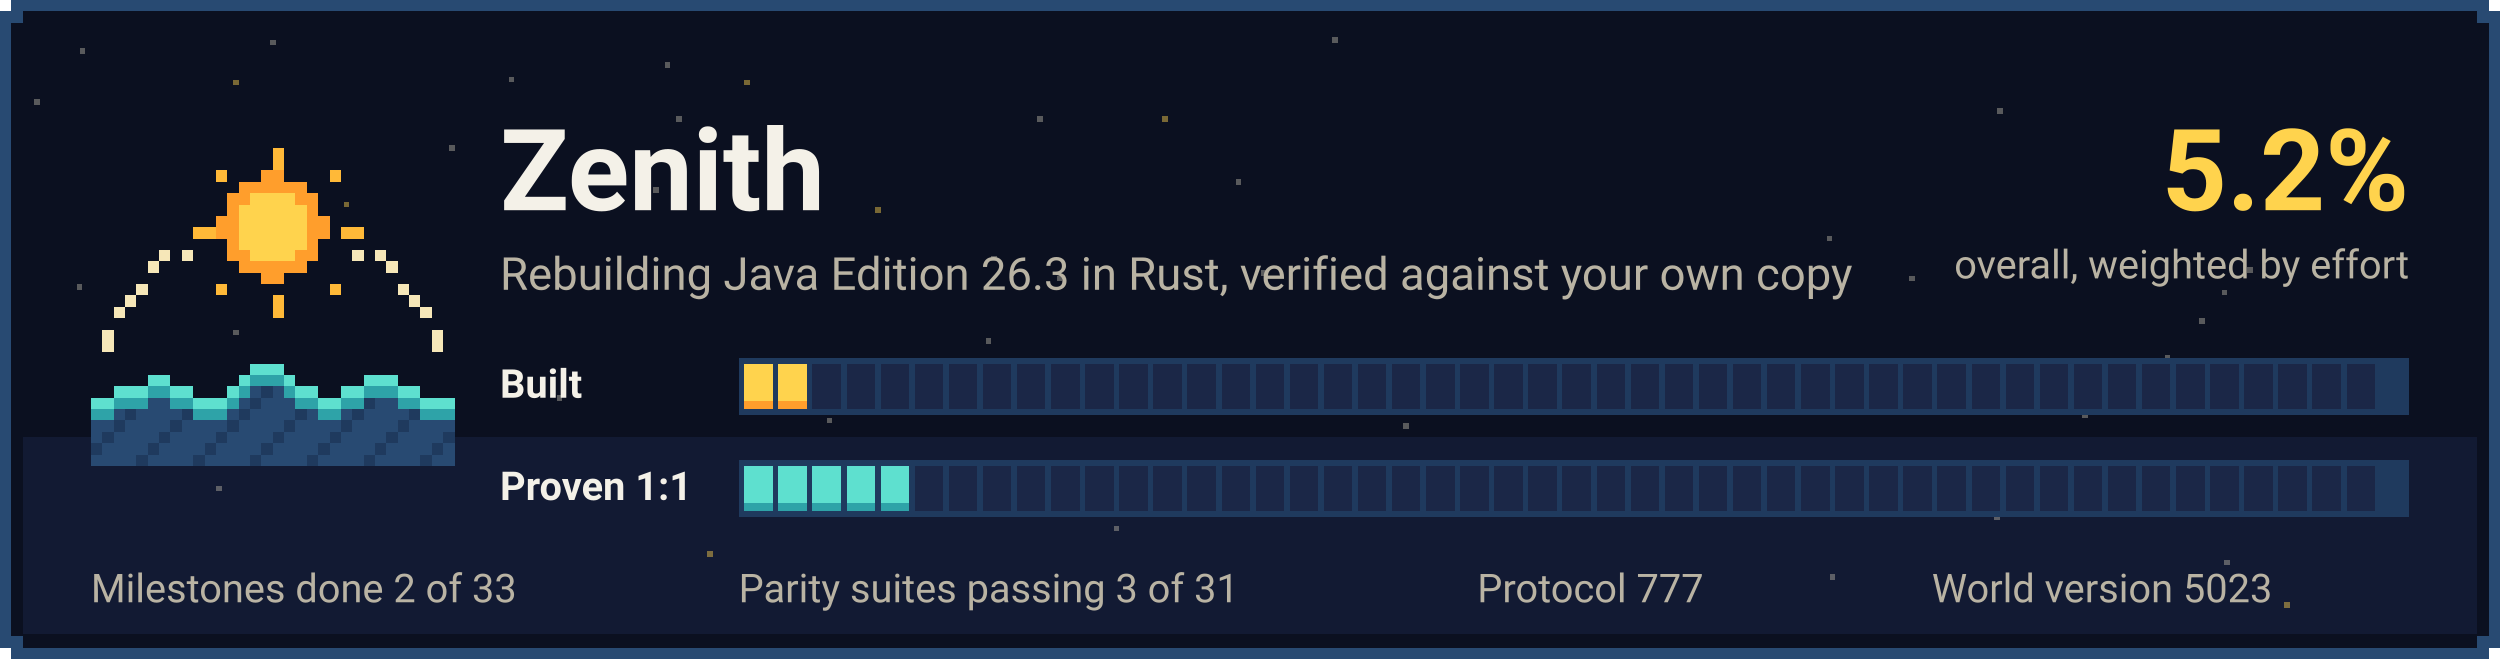
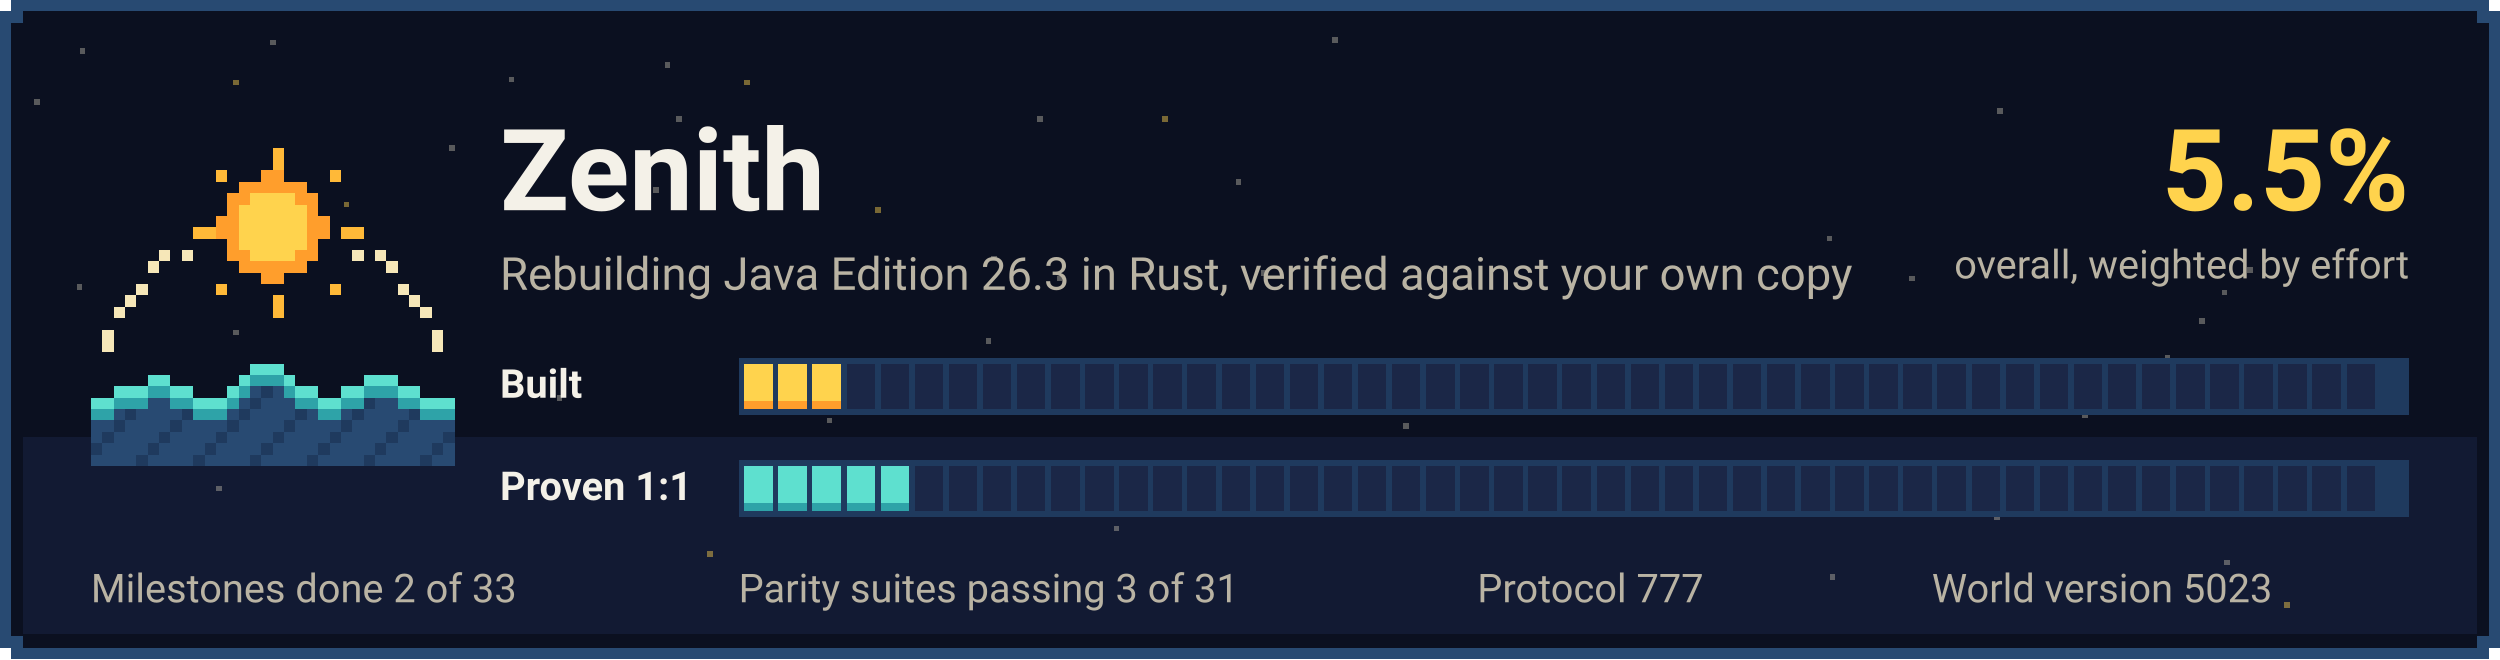
<svg xmlns="http://www.w3.org/2000/svg" width="880" height="232" viewBox="0 0 880 232" shape-rendering="crispEdges">
  <rect x="4" y="0" width="872" height="232" fill="#284A72" />
  <rect x="0" y="4" width="880" height="224" fill="#284A72" />
  <rect x="8" y="4" width="864" height="224" fill="#0B1020" />
  <rect x="4" y="8" width="872" height="216" fill="#0B1020" />
  <rect x="8" y="154" width="864" height="69" fill="#121A33" />
  <rect x="249" y="194" width="2" height="2" fill="#FFD34D" opacity="0.45" />
  <rect x="783" y="197" width="2" height="2" fill="#B9B3A3" opacity="0.45" />
  <rect x="409" y="41" width="2" height="2" fill="#FFD34D" opacity="0.45" />
  <rect x="703" y="38" width="2" height="2" fill="#B9B3A3" opacity="0.45" />
  <rect x="494" y="149" width="2" height="2" fill="#B9B3A3" opacity="0.45" />
  <rect x="702" y="181" width="2" height="2" fill="#B9B3A3" opacity="0.45" />
  <rect x="308" y="73" width="2" height="2" fill="#FFD34D" opacity="0.45" />
  <rect x="121" y="71" width="2" height="2" fill="#FFD34D" opacity="0.45" />
  <rect x="392" y="185" width="2" height="2" fill="#B9B3A3" opacity="0.45" />
  <rect x="435" y="63" width="2" height="2" fill="#B9B3A3" opacity="0.45" />
  <rect x="349" y="90" width="2" height="2" fill="#B9B3A3" opacity="0.45" />
  <rect x="672" y="97" width="2" height="2" fill="#B9B3A3" opacity="0.45" />
  <rect x="95" y="14" width="2" height="2" fill="#B9B3A3" opacity="0.45" />
  <rect x="28" y="17" width="2" height="2" fill="#B9B3A3" opacity="0.45" />
  <rect x="179" y="27" width="2" height="2" fill="#B9B3A3" opacity="0.45" />
  <rect x="12" y="35" width="2" height="2" fill="#B9B3A3" opacity="0.45" />
  <rect x="27" y="100" width="2" height="2" fill="#B9B3A3" opacity="0.45" />
  <rect x="82" y="28" width="2" height="2" fill="#FFD34D" opacity="0.45" />
  <rect x="597" y="126" width="2" height="2" fill="#B9B3A3" opacity="0.45" />
  <rect x="444" y="95" width="2" height="2" fill="#B9B3A3" opacity="0.45" />
  <rect x="76" y="171" width="2" height="2" fill="#B9B3A3" opacity="0.45" />
  <rect x="774" y="112" width="2" height="2" fill="#B9B3A3" opacity="0.45" />
  <rect x="733" y="145" width="2" height="2" fill="#B9B3A3" opacity="0.45" />
  <rect x="82" y="116" width="2" height="2" fill="#B9B3A3" opacity="0.45" />
  <rect x="643" y="83" width="2" height="2" fill="#B9B3A3" opacity="0.45" />
  <rect x="334" y="126" width="2" height="2" fill="#B9B3A3" opacity="0.45" />
  <rect x="234" y="22" width="2" height="2" fill="#B9B3A3" opacity="0.45" />
  <rect x="605" y="130" width="2" height="2" fill="#B9B3A3" opacity="0.45" />
  <rect x="262" y="28" width="2" height="2" fill="#FFD34D" opacity="0.45" />
  <rect x="804" y="212" width="2" height="2" fill="#FFD34D" opacity="0.45" />
  <rect x="363" y="139" width="2" height="2" fill="#B9B3A3" opacity="0.45" />
  <rect x="365" y="41" width="2" height="2" fill="#B9B3A3" opacity="0.45" />
  <rect x="782" y="102" width="2" height="2" fill="#B9B3A3" opacity="0.45" />
  <rect x="158" y="51" width="2" height="2" fill="#B9B3A3" opacity="0.45" />
  <rect x="466" y="162" width="2" height="2" fill="#B9B3A3" opacity="0.45" />
  <rect x="194" y="72" width="2" height="2" fill="#FFD34D" opacity="0.45" />
  <rect x="467" y="129" width="2" height="2" fill="#B9B3A3" opacity="0.45" />
  <rect x="37" y="156" width="2" height="2" fill="#B9B3A3" opacity="0.45" />
  <rect x="238" y="41" width="2" height="2" fill="#B9B3A3" opacity="0.45" />
  <rect x="372" y="97" width="2" height="2" fill="#B9B3A3" opacity="0.45" />
  <rect x="469" y="13" width="2" height="2" fill="#B9B3A3" opacity="0.45" />
  <rect x="762" y="125" width="2" height="2" fill="#B9B3A3" opacity="0.45" />
  <rect x="230" y="66" width="2" height="2" fill="#B9B3A3" opacity="0.45" />
  <rect x="291" y="147" width="2" height="2" fill="#B9B3A3" opacity="0.45" />
  <rect x="644" y="202" width="2" height="2" fill="#B9B3A3" opacity="0.45" />
  <rect x="347" y="119" width="2" height="2" fill="#B9B3A3" opacity="0.45" />
  <rect x="196" y="139" width="2" height="2" fill="#B9B3A3" opacity="0.45" />
  <rect x="791" y="94" width="2" height="2" fill="#B9B3A3" opacity="0.45" />
  <g transform="translate(32 36) scale(4)">
    <rect x="16" y="4" width="1" height="1" fill="#FFB938" />
    <rect x="16" y="5" width="1" height="1" fill="#FFB938" />
    <rect x="11" y="6" width="1" height="1" fill="#FFB938" />
    <rect x="15" y="6" width="1" height="1" fill="#FF9E2C" />
    <rect x="16" y="6" width="1" height="1" fill="#FF9E2C" />
    <rect x="21" y="6" width="1" height="1" fill="#FFB938" />
    <rect x="13" y="7" width="1" height="1" fill="#FF9E2C" />
    <rect x="14" y="7" width="1" height="1" fill="#FF9E2C" />
    <rect x="15" y="7" width="1" height="1" fill="#FF9E2C" />
    <rect x="16" y="7" width="1" height="1" fill="#FF9E2C" />
    <rect x="17" y="7" width="1" height="1" fill="#FF9E2C" />
    <rect x="18" y="7" width="1" height="1" fill="#FF9E2C" />
    <rect x="12" y="8" width="1" height="1" fill="#FF9E2C" />
    <rect x="13" y="8" width="1" height="1" fill="#FF9E2C" />
    <rect x="14" y="8" width="1" height="1" fill="#FFD34D" />
    <rect x="15" y="8" width="1" height="1" fill="#FFD34D" />
    <rect x="16" y="8" width="1" height="1" fill="#FFD34D" />
    <rect x="17" y="8" width="1" height="1" fill="#FFD34D" />
    <rect x="18" y="8" width="1" height="1" fill="#FF9E2C" />
    <rect x="19" y="8" width="1" height="1" fill="#FF9E2C" />
    <rect x="12" y="9" width="1" height="1" fill="#FF9E2C" />
    <rect x="13" y="9" width="1" height="1" fill="#FFD34D" />
    <rect x="14" y="9" width="1" height="1" fill="#FFD34D" />
    <rect x="15" y="9" width="1" height="1" fill="#FFD34D" />
    <rect x="16" y="9" width="1" height="1" fill="#FFD34D" />
    <rect x="17" y="9" width="1" height="1" fill="#FFD34D" />
    <rect x="18" y="9" width="1" height="1" fill="#FFD34D" />
    <rect x="19" y="9" width="1" height="1" fill="#FF9E2C" />
    <rect x="11" y="10" width="1" height="1" fill="#FF9E2C" />
    <rect x="12" y="10" width="1" height="1" fill="#FF9E2C" />
    <rect x="13" y="10" width="1" height="1" fill="#FFD34D" />
    <rect x="14" y="10" width="1" height="1" fill="#FFD34D" />
    <rect x="15" y="10" width="1" height="1" fill="#FFD34D" />
    <rect x="16" y="10" width="1" height="1" fill="#FFD34D" />
    <rect x="17" y="10" width="1" height="1" fill="#FFD34D" />
    <rect x="18" y="10" width="1" height="1" fill="#FFD34D" />
    <rect x="19" y="10" width="1" height="1" fill="#FF9E2C" />
    <rect x="20" y="10" width="1" height="1" fill="#FF9E2C" />
    <rect x="9" y="11" width="1" height="1" fill="#FFB938" />
    <rect x="10" y="11" width="1" height="1" fill="#FFB938" />
    <rect x="11" y="11" width="1" height="1" fill="#FF9E2C" />
    <rect x="12" y="11" width="1" height="1" fill="#FF9E2C" />
    <rect x="13" y="11" width="1" height="1" fill="#FFD34D" />
    <rect x="14" y="11" width="1" height="1" fill="#FFD34D" />
    <rect x="15" y="11" width="1" height="1" fill="#FFD34D" />
    <rect x="16" y="11" width="1" height="1" fill="#FFD34D" />
    <rect x="17" y="11" width="1" height="1" fill="#FFD34D" />
    <rect x="18" y="11" width="1" height="1" fill="#FFD34D" />
    <rect x="19" y="11" width="1" height="1" fill="#FF9E2C" />
    <rect x="20" y="11" width="1" height="1" fill="#FF9E2C" />
    <rect x="22" y="11" width="1" height="1" fill="#FFB938" />
    <rect x="23" y="11" width="1" height="1" fill="#FFB938" />
    <rect x="12" y="12" width="1" height="1" fill="#FF9E2C" />
    <rect x="13" y="12" width="1" height="1" fill="#FFD34D" />
    <rect x="14" y="12" width="1" height="1" fill="#FFD34D" />
    <rect x="15" y="12" width="1" height="1" fill="#FFD34D" />
    <rect x="16" y="12" width="1" height="1" fill="#FFD34D" />
    <rect x="17" y="12" width="1" height="1" fill="#FFD34D" />
    <rect x="18" y="12" width="1" height="1" fill="#FFD34D" />
    <rect x="19" y="12" width="1" height="1" fill="#FF9E2C" />
    <rect x="6" y="13" width="1" height="1" fill="#F6E7B8" />
    <rect x="8" y="13" width="1" height="1" fill="#F6E7B8" />
    <rect x="12" y="13" width="1" height="1" fill="#FF9E2C" />
    <rect x="13" y="13" width="1" height="1" fill="#FF9E2C" />
    <rect x="14" y="13" width="1" height="1" fill="#FFD34D" />
    <rect x="15" y="13" width="1" height="1" fill="#FFD34D" />
    <rect x="16" y="13" width="1" height="1" fill="#FFD34D" />
    <rect x="17" y="13" width="1" height="1" fill="#FFD34D" />
    <rect x="18" y="13" width="1" height="1" fill="#FF9E2C" />
    <rect x="19" y="13" width="1" height="1" fill="#FF9E2C" />
    <rect x="23" y="13" width="1" height="1" fill="#F6E7B8" />
    <rect x="25" y="13" width="1" height="1" fill="#F6E7B8" />
    <rect x="5" y="14" width="1" height="1" fill="#F6E7B8" />
    <rect x="13" y="14" width="1" height="1" fill="#FF9E2C" />
    <rect x="14" y="14" width="1" height="1" fill="#FF9E2C" />
    <rect x="15" y="14" width="1" height="1" fill="#FF9E2C" />
    <rect x="16" y="14" width="1" height="1" fill="#FF9E2C" />
    <rect x="17" y="14" width="1" height="1" fill="#FF9E2C" />
    <rect x="18" y="14" width="1" height="1" fill="#FF9E2C" />
    <rect x="26" y="14" width="1" height="1" fill="#F6E7B8" />
    <rect x="15" y="15" width="1" height="1" fill="#FF9E2C" />
    <rect x="16" y="15" width="1" height="1" fill="#FF9E2C" />
    <rect x="4" y="16" width="1" height="1" fill="#F6E7B8" />
    <rect x="11" y="16" width="1" height="1" fill="#FFB938" />
    <rect x="21" y="16" width="1" height="1" fill="#FFB938" />
    <rect x="27" y="16" width="1" height="1" fill="#F6E7B8" />
    <rect x="3" y="17" width="1" height="1" fill="#F6E7B8" />
    <rect x="16" y="17" width="1" height="1" fill="#FFB938" />
    <rect x="28" y="17" width="1" height="1" fill="#F6E7B8" />
    <rect x="2" y="18" width="1" height="1" fill="#F6E7B8" />
    <rect x="16" y="18" width="1" height="1" fill="#FFB938" />
    <rect x="29" y="18" width="1" height="1" fill="#F6E7B8" />
    <rect x="1" y="20" width="1" height="1" fill="#F6E7B8" />
    <rect x="30" y="20" width="1" height="1" fill="#F6E7B8" />
    <rect x="1" y="21" width="1" height="1" fill="#F6E7B8" />
    <rect x="30" y="21" width="1" height="1" fill="#F6E7B8" />
    <rect x="14" y="23" width="1" height="1" fill="#5EE0CF" />
    <rect x="15" y="23" width="1" height="1" fill="#5EE0CF" />
    <rect x="16" y="23" width="1" height="1" fill="#5EE0CF" />
    <rect x="5" y="24" width="1" height="1" fill="#5EE0CF" />
    <rect x="6" y="24" width="1" height="1" fill="#5EE0CF" />
    <rect x="13" y="24" width="1" height="1" fill="#5EE0CF" />
    <rect x="14" y="24" width="1" height="1" fill="#2EA3A8" />
    <rect x="15" y="24" width="1" height="1" fill="#2EA3A8" />
    <rect x="16" y="24" width="1" height="1" fill="#2EA3A8" />
    <rect x="17" y="24" width="1" height="1" fill="#5EE0CF" />
    <rect x="24" y="24" width="1" height="1" fill="#5EE0CF" />
    <rect x="25" y="24" width="1" height="1" fill="#5EE0CF" />
    <rect x="26" y="24" width="1" height="1" fill="#5EE0CF" />
    <rect x="2" y="25" width="1" height="1" fill="#5EE0CF" />
    <rect x="3" y="25" width="1" height="1" fill="#5EE0CF" />
    <rect x="4" y="25" width="1" height="1" fill="#5EE0CF" />
    <rect x="5" y="25" width="1" height="1" fill="#2EA3A8" />
    <rect x="6" y="25" width="1" height="1" fill="#2EA3A8" />
    <rect x="7" y="25" width="1" height="1" fill="#5EE0CF" />
    <rect x="8" y="25" width="1" height="1" fill="#5EE0CF" />
    <rect x="12" y="25" width="1" height="1" fill="#5EE0CF" />
    <rect x="13" y="25" width="1" height="1" fill="#2EA3A8" />
    <rect x="14" y="25" width="1" height="1" fill="#284A72" />
    <rect x="15" y="25" width="1" height="1" fill="#1F3A5E" />
    <rect x="16" y="25" width="1" height="1" fill="#284A72" />
    <rect x="17" y="25" width="1" height="1" fill="#2EA3A8" />
    <rect x="18" y="25" width="1" height="1" fill="#5EE0CF" />
    <rect x="19" y="25" width="1" height="1" fill="#5EE0CF" />
    <rect x="22" y="25" width="1" height="1" fill="#5EE0CF" />
    <rect x="23" y="25" width="1" height="1" fill="#5EE0CF" />
    <rect x="24" y="25" width="1" height="1" fill="#2EA3A8" />
    <rect x="25" y="25" width="1" height="1" fill="#2EA3A8" />
    <rect x="26" y="25" width="1" height="1" fill="#2EA3A8" />
    <rect x="27" y="25" width="1" height="1" fill="#5EE0CF" />
    <rect x="28" y="25" width="1" height="1" fill="#5EE0CF" />
    <rect x="0" y="26" width="1" height="1" fill="#5EE0CF" />
    <rect x="1" y="26" width="1" height="1" fill="#5EE0CF" />
    <rect x="2" y="26" width="1" height="1" fill="#2EA3A8" />
    <rect x="3" y="26" width="1" height="1" fill="#2EA3A8" />
    <rect x="4" y="26" width="1" height="1" fill="#2EA3A8" />
    <rect x="5" y="26" width="1" height="1" fill="#284A72" />
    <rect x="6" y="26" width="1" height="1" fill="#284A72" />
    <rect x="7" y="26" width="1" height="1" fill="#2EA3A8" />
    <rect x="8" y="26" width="1" height="1" fill="#2EA3A8" />
    <rect x="9" y="26" width="1" height="1" fill="#5EE0CF" />
    <rect x="10" y="26" width="1" height="1" fill="#5EE0CF" />
    <rect x="11" y="26" width="1" height="1" fill="#5EE0CF" />
    <rect x="12" y="26" width="1" height="1" fill="#2EA3A8" />
    <rect x="13" y="26" width="1" height="1" fill="#284A72" />
    <rect x="14" y="26" width="1" height="1" fill="#1F3A5E" />
    <rect x="15" y="26" width="1" height="1" fill="#284A72" />
    <rect x="16" y="26" width="1" height="1" fill="#284A72" />
    <rect x="17" y="26" width="1" height="1" fill="#284A72" />
    <rect x="18" y="26" width="1" height="1" fill="#2EA3A8" />
    <rect x="19" y="26" width="1" height="1" fill="#2EA3A8" />
    <rect x="20" y="26" width="1" height="1" fill="#5EE0CF" />
    <rect x="21" y="26" width="1" height="1" fill="#5EE0CF" />
    <rect x="22" y="26" width="1" height="1" fill="#2EA3A8" />
    <rect x="23" y="26" width="1" height="1" fill="#2EA3A8" />
    <rect x="24" y="26" width="1" height="1" fill="#1F3A5E" />
    <rect x="25" y="26" width="1" height="1" fill="#284A72" />
    <rect x="26" y="26" width="1" height="1" fill="#284A72" />
    <rect x="27" y="26" width="1" height="1" fill="#2EA3A8" />
    <rect x="28" y="26" width="1" height="1" fill="#2EA3A8" />
    <rect x="29" y="26" width="1" height="1" fill="#5EE0CF" />
    <rect x="30" y="26" width="1" height="1" fill="#5EE0CF" />
    <rect x="31" y="26" width="1" height="1" fill="#5EE0CF" />
    <rect x="0" y="27" width="1" height="1" fill="#2EA3A8" />
    <rect x="1" y="27" width="1" height="1" fill="#2EA3A8" />
    <rect x="2" y="27" width="1" height="1" fill="#284A72" />
    <rect x="3" y="27" width="1" height="1" fill="#1F3A5E" />
    <rect x="4" y="27" width="1" height="1" fill="#284A72" />
    <rect x="5" y="27" width="1" height="1" fill="#284A72" />
    <rect x="6" y="27" width="1" height="1" fill="#284A72" />
    <rect x="7" y="27" width="1" height="1" fill="#284A72" />
    <rect x="8" y="27" width="1" height="1" fill="#1F3A5E" />
    <rect x="9" y="27" width="1" height="1" fill="#2EA3A8" />
    <rect x="10" y="27" width="1" height="1" fill="#2EA3A8" />
    <rect x="11" y="27" width="1" height="1" fill="#2EA3A8" />
    <rect x="12" y="27" width="1" height="1" fill="#284A72" />
    <rect x="13" y="27" width="1" height="1" fill="#1F3A5E" />
    <rect x="14" y="27" width="1" height="1" fill="#284A72" />
    <rect x="15" y="27" width="1" height="1" fill="#284A72" />
    <rect x="16" y="27" width="1" height="1" fill="#284A72" />
    <rect x="17" y="27" width="1" height="1" fill="#284A72" />
    <rect x="18" y="27" width="1" height="1" fill="#1F3A5E" />
    <rect x="19" y="27" width="1" height="1" fill="#284A72" />
    <rect x="20" y="27" width="1" height="1" fill="#2EA3A8" />
    <rect x="21" y="27" width="1" height="1" fill="#2EA3A8" />
    <rect x="22" y="27" width="1" height="1" fill="#284A72" />
    <rect x="23" y="27" width="1" height="1" fill="#1F3A5E" />
    <rect x="24" y="27" width="1" height="1" fill="#284A72" />
    <rect x="25" y="27" width="1" height="1" fill="#284A72" />
    <rect x="26" y="27" width="1" height="1" fill="#284A72" />
    <rect x="27" y="27" width="1" height="1" fill="#284A72" />
    <rect x="28" y="27" width="1" height="1" fill="#1F3A5E" />
    <rect x="29" y="27" width="1" height="1" fill="#2EA3A8" />
    <rect x="30" y="27" width="1" height="1" fill="#2EA3A8" />
    <rect x="31" y="27" width="1" height="1" fill="#2EA3A8" />
    <rect x="0" y="28" width="1" height="1" fill="#284A72" />
    <rect x="1" y="28" width="1" height="1" fill="#284A72" />
    <rect x="2" y="28" width="1" height="1" fill="#1F3A5E" />
    <rect x="3" y="28" width="1" height="1" fill="#284A72" />
    <rect x="4" y="28" width="1" height="1" fill="#284A72" />
    <rect x="5" y="28" width="1" height="1" fill="#284A72" />
    <rect x="6" y="28" width="1" height="1" fill="#284A72" />
    <rect x="7" y="28" width="1" height="1" fill="#1F3A5E" />
    <rect x="8" y="28" width="1" height="1" fill="#284A72" />
    <rect x="9" y="28" width="1" height="1" fill="#284A72" />
    <rect x="10" y="28" width="1" height="1" fill="#284A72" />
    <rect x="11" y="28" width="1" height="1" fill="#284A72" />
    <rect x="12" y="28" width="1" height="1" fill="#1F3A5E" />
    <rect x="13" y="28" width="1" height="1" fill="#284A72" />
    <rect x="14" y="28" width="1" height="1" fill="#284A72" />
    <rect x="15" y="28" width="1" height="1" fill="#284A72" />
    <rect x="16" y="28" width="1" height="1" fill="#284A72" />
    <rect x="17" y="28" width="1" height="1" fill="#1F3A5E" />
    <rect x="18" y="28" width="1" height="1" fill="#284A72" />
    <rect x="19" y="28" width="1" height="1" fill="#284A72" />
    <rect x="20" y="28" width="1" height="1" fill="#284A72" />
    <rect x="21" y="28" width="1" height="1" fill="#284A72" />
    <rect x="22" y="28" width="1" height="1" fill="#1F3A5E" />
    <rect x="23" y="28" width="1" height="1" fill="#284A72" />
    <rect x="24" y="28" width="1" height="1" fill="#284A72" />
    <rect x="25" y="28" width="1" height="1" fill="#284A72" />
    <rect x="26" y="28" width="1" height="1" fill="#284A72" />
    <rect x="27" y="28" width="1" height="1" fill="#1F3A5E" />
    <rect x="28" y="28" width="1" height="1" fill="#284A72" />
    <rect x="29" y="28" width="1" height="1" fill="#284A72" />
    <rect x="30" y="28" width="1" height="1" fill="#284A72" />
    <rect x="31" y="28" width="1" height="1" fill="#284A72" />
    <rect x="0" y="29" width="1" height="1" fill="#284A72" />
    <rect x="1" y="29" width="1" height="1" fill="#1F3A5E" />
    <rect x="2" y="29" width="1" height="1" fill="#284A72" />
    <rect x="3" y="29" width="1" height="1" fill="#284A72" />
    <rect x="4" y="29" width="1" height="1" fill="#284A72" />
    <rect x="5" y="29" width="1" height="1" fill="#284A72" />
    <rect x="6" y="29" width="1" height="1" fill="#1F3A5E" />
    <rect x="7" y="29" width="1" height="1" fill="#284A72" />
    <rect x="8" y="29" width="1" height="1" fill="#284A72" />
    <rect x="9" y="29" width="1" height="1" fill="#284A72" />
    <rect x="10" y="29" width="1" height="1" fill="#284A72" />
    <rect x="11" y="29" width="1" height="1" fill="#1F3A5E" />
    <rect x="12" y="29" width="1" height="1" fill="#284A72" />
    <rect x="13" y="29" width="1" height="1" fill="#284A72" />
    <rect x="14" y="29" width="1" height="1" fill="#284A72" />
    <rect x="15" y="29" width="1" height="1" fill="#284A72" />
    <rect x="16" y="29" width="1" height="1" fill="#1F3A5E" />
    <rect x="17" y="29" width="1" height="1" fill="#284A72" />
    <rect x="18" y="29" width="1" height="1" fill="#284A72" />
    <rect x="19" y="29" width="1" height="1" fill="#284A72" />
    <rect x="20" y="29" width="1" height="1" fill="#284A72" />
    <rect x="21" y="29" width="1" height="1" fill="#1F3A5E" />
    <rect x="22" y="29" width="1" height="1" fill="#284A72" />
    <rect x="23" y="29" width="1" height="1" fill="#284A72" />
    <rect x="24" y="29" width="1" height="1" fill="#284A72" />
    <rect x="25" y="29" width="1" height="1" fill="#284A72" />
    <rect x="26" y="29" width="1" height="1" fill="#1F3A5E" />
    <rect x="27" y="29" width="1" height="1" fill="#284A72" />
    <rect x="28" y="29" width="1" height="1" fill="#284A72" />
    <rect x="29" y="29" width="1" height="1" fill="#284A72" />
    <rect x="30" y="29" width="1" height="1" fill="#284A72" />
    <rect x="31" y="29" width="1" height="1" fill="#1F3A5E" />
    <rect x="0" y="30" width="1" height="1" fill="#1F3A5E" />
    <rect x="1" y="30" width="1" height="1" fill="#284A72" />
    <rect x="2" y="30" width="1" height="1" fill="#284A72" />
    <rect x="3" y="30" width="1" height="1" fill="#284A72" />
    <rect x="4" y="30" width="1" height="1" fill="#284A72" />
    <rect x="5" y="30" width="1" height="1" fill="#1F3A5E" />
    <rect x="6" y="30" width="1" height="1" fill="#284A72" />
    <rect x="7" y="30" width="1" height="1" fill="#284A72" />
    <rect x="8" y="30" width="1" height="1" fill="#284A72" />
    <rect x="9" y="30" width="1" height="1" fill="#284A72" />
    <rect x="10" y="30" width="1" height="1" fill="#1F3A5E" />
    <rect x="11" y="30" width="1" height="1" fill="#284A72" />
    <rect x="12" y="30" width="1" height="1" fill="#284A72" />
    <rect x="13" y="30" width="1" height="1" fill="#284A72" />
    <rect x="14" y="30" width="1" height="1" fill="#284A72" />
    <rect x="15" y="30" width="1" height="1" fill="#1F3A5E" />
    <rect x="16" y="30" width="1" height="1" fill="#284A72" />
    <rect x="17" y="30" width="1" height="1" fill="#284A72" />
    <rect x="18" y="30" width="1" height="1" fill="#284A72" />
    <rect x="19" y="30" width="1" height="1" fill="#284A72" />
    <rect x="20" y="30" width="1" height="1" fill="#1F3A5E" />
    <rect x="21" y="30" width="1" height="1" fill="#284A72" />
    <rect x="22" y="30" width="1" height="1" fill="#284A72" />
    <rect x="23" y="30" width="1" height="1" fill="#284A72" />
    <rect x="24" y="30" width="1" height="1" fill="#284A72" />
    <rect x="25" y="30" width="1" height="1" fill="#1F3A5E" />
    <rect x="26" y="30" width="1" height="1" fill="#284A72" />
    <rect x="27" y="30" width="1" height="1" fill="#284A72" />
    <rect x="28" y="30" width="1" height="1" fill="#284A72" />
    <rect x="29" y="30" width="1" height="1" fill="#284A72" />
    <rect x="30" y="30" width="1" height="1" fill="#1F3A5E" />
    <rect x="31" y="30" width="1" height="1" fill="#284A72" />
    <rect x="0" y="31" width="1" height="1" fill="#284A72" />
    <rect x="1" y="31" width="1" height="1" fill="#284A72" />
    <rect x="2" y="31" width="1" height="1" fill="#284A72" />
    <rect x="3" y="31" width="1" height="1" fill="#284A72" />
    <rect x="4" y="31" width="1" height="1" fill="#1F3A5E" />
    <rect x="5" y="31" width="1" height="1" fill="#284A72" />
    <rect x="6" y="31" width="1" height="1" fill="#284A72" />
    <rect x="7" y="31" width="1" height="1" fill="#284A72" />
    <rect x="8" y="31" width="1" height="1" fill="#284A72" />
    <rect x="9" y="31" width="1" height="1" fill="#1F3A5E" />
    <rect x="10" y="31" width="1" height="1" fill="#284A72" />
    <rect x="11" y="31" width="1" height="1" fill="#284A72" />
    <rect x="12" y="31" width="1" height="1" fill="#284A72" />
    <rect x="13" y="31" width="1" height="1" fill="#284A72" />
    <rect x="14" y="31" width="1" height="1" fill="#1F3A5E" />
    <rect x="15" y="31" width="1" height="1" fill="#284A72" />
    <rect x="16" y="31" width="1" height="1" fill="#284A72" />
    <rect x="17" y="31" width="1" height="1" fill="#284A72" />
    <rect x="18" y="31" width="1" height="1" fill="#284A72" />
    <rect x="19" y="31" width="1" height="1" fill="#1F3A5E" />
    <rect x="20" y="31" width="1" height="1" fill="#284A72" />
    <rect x="21" y="31" width="1" height="1" fill="#284A72" />
    <rect x="22" y="31" width="1" height="1" fill="#284A72" />
    <rect x="23" y="31" width="1" height="1" fill="#284A72" />
    <rect x="24" y="31" width="1" height="1" fill="#1F3A5E" />
    <rect x="25" y="31" width="1" height="1" fill="#284A72" />
    <rect x="26" y="31" width="1" height="1" fill="#284A72" />
    <rect x="27" y="31" width="1" height="1" fill="#284A72" />
    <rect x="28" y="31" width="1" height="1" fill="#284A72" />
    <rect x="29" y="31" width="1" height="1" fill="#1F3A5E" />
    <rect x="30" y="31" width="1" height="1" fill="#284A72" />
    <rect x="31" y="31" width="1" height="1" fill="#284A72" />
  </g>
  <text x="176" y="74" font-family="'Pixelify Sans', ui-sans-serif, system-ui, -apple-system, 'Segoe UI', Roboto, sans-serif" font-size="40" font-weight="700" fill="#F4F1E8" text-anchor="start">Zenith</text>
  <text x="176" y="102" font-family="'Pixelify Sans', ui-sans-serif, system-ui, -apple-system, 'Segoe UI', Roboto, sans-serif" font-size="16" font-weight="400" fill="#B9B3A3" text-anchor="start">Rebuilding Java Edition 26.3 in Rust, verified against your own copy</text>
-   <text x="848" y="74" font-family="'Pixelify Sans', ui-sans-serif, system-ui, -apple-system, 'Segoe UI', Roboto, sans-serif" font-size="40" font-weight="700" fill="#FFD34D" text-anchor="end">5.2%</text>
+   <text x="848" y="74" font-family="'Pixelify Sans', ui-sans-serif, system-ui, -apple-system, 'Segoe UI', Roboto, sans-serif" font-size="40" font-weight="700" fill="#FFD34D" text-anchor="end">5.5%</text>
  <text x="848" y="98" font-family="'Pixelify Sans', ui-sans-serif, system-ui, -apple-system, 'Segoe UI', Roboto, sans-serif" font-size="14" font-weight="400" fill="#B9B3A3" text-anchor="end">overall, weighted by effort</text>
  <text x="176" y="140" font-family="'Pixelify Sans', ui-sans-serif, system-ui, -apple-system, 'Segoe UI', Roboto, sans-serif" font-size="14" font-weight="600" fill="#F4F1E8" text-anchor="start">Built</text>
  <rect x="260" y="126" width="588" height="20" fill="#1F3A5E" />
  <rect x="262" y="128" width="10" height="16" fill="#FFD34D" />
  <rect x="262" y="141" width="10" height="3" fill="#FF9E2C" />
  <rect x="274" y="128" width="10" height="16" fill="#FFD34D" />
  <rect x="274" y="141" width="10" height="3" fill="#FF9E2C" />
-   <rect x="286" y="128" width="10" height="16" fill="#1B2747" />
+   <rect x="286" y="128" width="10" height="16" fill="#FFD34D" />
+   <rect x="286" y="141" width="10" height="3" fill="#FF9E2C" />
  <rect x="298" y="128" width="10" height="16" fill="#1B2747" />
  <rect x="310" y="128" width="10" height="16" fill="#1B2747" />
  <rect x="322" y="128" width="10" height="16" fill="#1B2747" />
  <rect x="334" y="128" width="10" height="16" fill="#1B2747" />
  <rect x="346" y="128" width="10" height="16" fill="#1B2747" />
  <rect x="358" y="128" width="10" height="16" fill="#1B2747" />
  <rect x="370" y="128" width="10" height="16" fill="#1B2747" />
  <rect x="382" y="128" width="10" height="16" fill="#1B2747" />
  <rect x="394" y="128" width="10" height="16" fill="#1B2747" />
  <rect x="406" y="128" width="10" height="16" fill="#1B2747" />
  <rect x="418" y="128" width="10" height="16" fill="#1B2747" />
  <rect x="430" y="128" width="10" height="16" fill="#1B2747" />
  <rect x="442" y="128" width="10" height="16" fill="#1B2747" />
  <rect x="454" y="128" width="10" height="16" fill="#1B2747" />
  <rect x="466" y="128" width="10" height="16" fill="#1B2747" />
  <rect x="478" y="128" width="10" height="16" fill="#1B2747" />
  <rect x="490" y="128" width="10" height="16" fill="#1B2747" />
  <rect x="502" y="128" width="10" height="16" fill="#1B2747" />
  <rect x="514" y="128" width="10" height="16" fill="#1B2747" />
  <rect x="526" y="128" width="10" height="16" fill="#1B2747" />
  <rect x="538" y="128" width="10" height="16" fill="#1B2747" />
  <rect x="550" y="128" width="10" height="16" fill="#1B2747" />
  <rect x="562" y="128" width="10" height="16" fill="#1B2747" />
  <rect x="574" y="128" width="10" height="16" fill="#1B2747" />
  <rect x="586" y="128" width="10" height="16" fill="#1B2747" />
  <rect x="598" y="128" width="10" height="16" fill="#1B2747" />
  <rect x="610" y="128" width="10" height="16" fill="#1B2747" />
  <rect x="622" y="128" width="10" height="16" fill="#1B2747" />
  <rect x="634" y="128" width="10" height="16" fill="#1B2747" />
  <rect x="646" y="128" width="10" height="16" fill="#1B2747" />
  <rect x="658" y="128" width="10" height="16" fill="#1B2747" />
  <rect x="670" y="128" width="10" height="16" fill="#1B2747" />
  <rect x="682" y="128" width="10" height="16" fill="#1B2747" />
  <rect x="694" y="128" width="10" height="16" fill="#1B2747" />
  <rect x="706" y="128" width="10" height="16" fill="#1B2747" />
  <rect x="718" y="128" width="10" height="16" fill="#1B2747" />
  <rect x="730" y="128" width="10" height="16" fill="#1B2747" />
  <rect x="742" y="128" width="10" height="16" fill="#1B2747" />
  <rect x="754" y="128" width="10" height="16" fill="#1B2747" />
  <rect x="766" y="128" width="10" height="16" fill="#1B2747" />
  <rect x="778" y="128" width="10" height="16" fill="#1B2747" />
  <rect x="790" y="128" width="10" height="16" fill="#1B2747" />
  <rect x="802" y="128" width="10" height="16" fill="#1B2747" />
  <rect x="814" y="128" width="10" height="16" fill="#1B2747" />
  <rect x="826" y="128" width="10" height="16" fill="#1B2747" />
  <text x="176" y="176" font-family="'Pixelify Sans', ui-sans-serif, system-ui, -apple-system, 'Segoe UI', Roboto, sans-serif" font-size="14" font-weight="600" fill="#F4F1E8" text-anchor="start">Proven 1:1</text>
  <rect x="260" y="162" width="588" height="20" fill="#1F3A5E" />
  <rect x="262" y="164" width="10" height="16" fill="#5EE0CF" />
  <rect x="262" y="177" width="10" height="3" fill="#2EA3A8" />
  <rect x="274" y="164" width="10" height="16" fill="#5EE0CF" />
  <rect x="274" y="177" width="10" height="3" fill="#2EA3A8" />
  <rect x="286" y="164" width="10" height="16" fill="#5EE0CF" />
  <rect x="286" y="177" width="10" height="3" fill="#2EA3A8" />
  <rect x="298" y="164" width="10" height="16" fill="#5EE0CF" />
  <rect x="298" y="177" width="10" height="3" fill="#2EA3A8" />
  <rect x="310" y="164" width="10" height="16" fill="#5EE0CF" />
  <rect x="310" y="177" width="10" height="3" fill="#2EA3A8" />
  <rect x="322" y="164" width="10" height="16" fill="#1B2747" />
  <rect x="334" y="164" width="10" height="16" fill="#1B2747" />
  <rect x="346" y="164" width="10" height="16" fill="#1B2747" />
  <rect x="358" y="164" width="10" height="16" fill="#1B2747" />
  <rect x="370" y="164" width="10" height="16" fill="#1B2747" />
  <rect x="382" y="164" width="10" height="16" fill="#1B2747" />
  <rect x="394" y="164" width="10" height="16" fill="#1B2747" />
  <rect x="406" y="164" width="10" height="16" fill="#1B2747" />
  <rect x="418" y="164" width="10" height="16" fill="#1B2747" />
  <rect x="430" y="164" width="10" height="16" fill="#1B2747" />
  <rect x="442" y="164" width="10" height="16" fill="#1B2747" />
  <rect x="454" y="164" width="10" height="16" fill="#1B2747" />
  <rect x="466" y="164" width="10" height="16" fill="#1B2747" />
  <rect x="478" y="164" width="10" height="16" fill="#1B2747" />
  <rect x="490" y="164" width="10" height="16" fill="#1B2747" />
  <rect x="502" y="164" width="10" height="16" fill="#1B2747" />
  <rect x="514" y="164" width="10" height="16" fill="#1B2747" />
  <rect x="526" y="164" width="10" height="16" fill="#1B2747" />
  <rect x="538" y="164" width="10" height="16" fill="#1B2747" />
  <rect x="550" y="164" width="10" height="16" fill="#1B2747" />
  <rect x="562" y="164" width="10" height="16" fill="#1B2747" />
  <rect x="574" y="164" width="10" height="16" fill="#1B2747" />
  <rect x="586" y="164" width="10" height="16" fill="#1B2747" />
  <rect x="598" y="164" width="10" height="16" fill="#1B2747" />
  <rect x="610" y="164" width="10" height="16" fill="#1B2747" />
  <rect x="622" y="164" width="10" height="16" fill="#1B2747" />
  <rect x="634" y="164" width="10" height="16" fill="#1B2747" />
  <rect x="646" y="164" width="10" height="16" fill="#1B2747" />
  <rect x="658" y="164" width="10" height="16" fill="#1B2747" />
  <rect x="670" y="164" width="10" height="16" fill="#1B2747" />
  <rect x="682" y="164" width="10" height="16" fill="#1B2747" />
  <rect x="694" y="164" width="10" height="16" fill="#1B2747" />
  <rect x="706" y="164" width="10" height="16" fill="#1B2747" />
  <rect x="718" y="164" width="10" height="16" fill="#1B2747" />
  <rect x="730" y="164" width="10" height="16" fill="#1B2747" />
  <rect x="742" y="164" width="10" height="16" fill="#1B2747" />
  <rect x="754" y="164" width="10" height="16" fill="#1B2747" />
  <rect x="766" y="164" width="10" height="16" fill="#1B2747" />
  <rect x="778" y="164" width="10" height="16" fill="#1B2747" />
  <rect x="790" y="164" width="10" height="16" fill="#1B2747" />
  <rect x="802" y="164" width="10" height="16" fill="#1B2747" />
  <rect x="814" y="164" width="10" height="16" fill="#1B2747" />
  <rect x="826" y="164" width="10" height="16" fill="#1B2747" />
  <text x="32" y="212" font-family="'Pixelify Sans', ui-sans-serif, system-ui, -apple-system, 'Segoe UI', Roboto, sans-serif" font-size="14" font-weight="400" fill="#B9B3A3" text-anchor="start">Milestones done 2 of 33</text>
  <text x="260" y="212" font-family="'Pixelify Sans', ui-sans-serif, system-ui, -apple-system, 'Segoe UI', Roboto, sans-serif" font-size="14" font-weight="400" fill="#B9B3A3" text-anchor="start">Parity suites passing 3 of 31</text>
  <text x="520" y="212" font-family="'Pixelify Sans', ui-sans-serif, system-ui, -apple-system, 'Segoe UI', Roboto, sans-serif" font-size="14" font-weight="400" fill="#B9B3A3" text-anchor="start">Protocol 777</text>
  <text x="680" y="212" font-family="'Pixelify Sans', ui-sans-serif, system-ui, -apple-system, 'Segoe UI', Roboto, sans-serif" font-size="14" font-weight="400" fill="#B9B3A3" text-anchor="start">World version 5023</text>
</svg>
